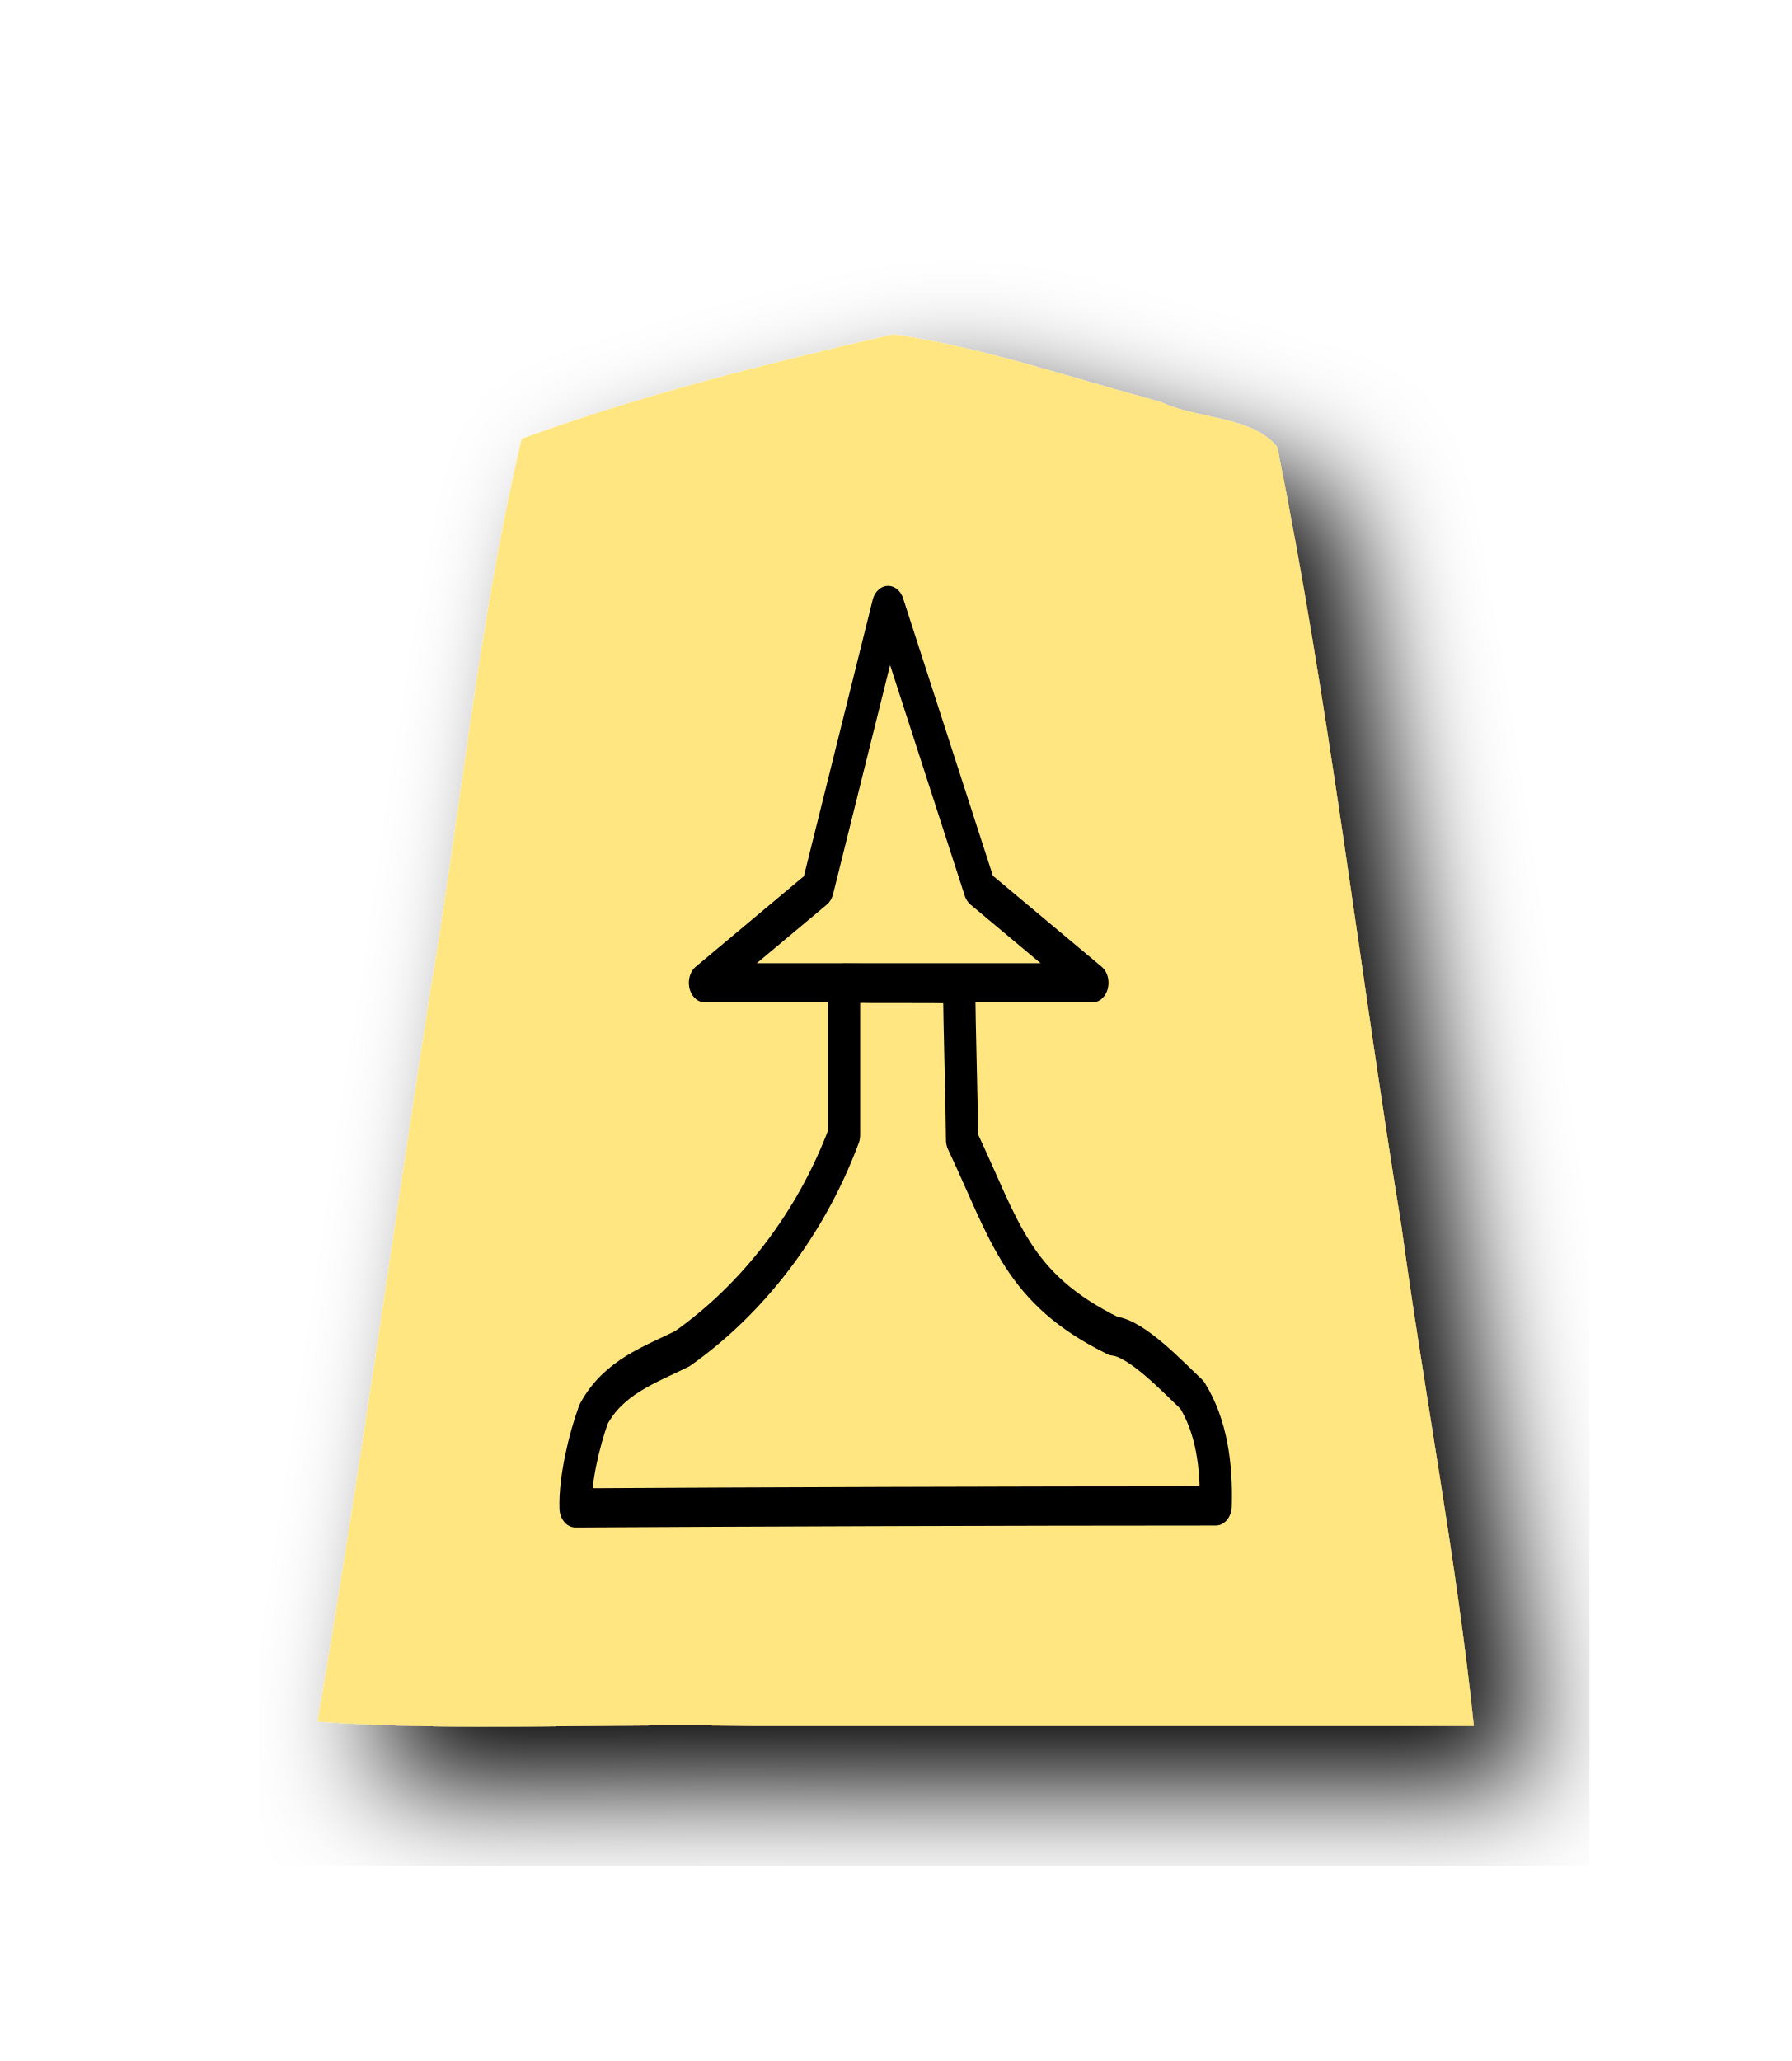
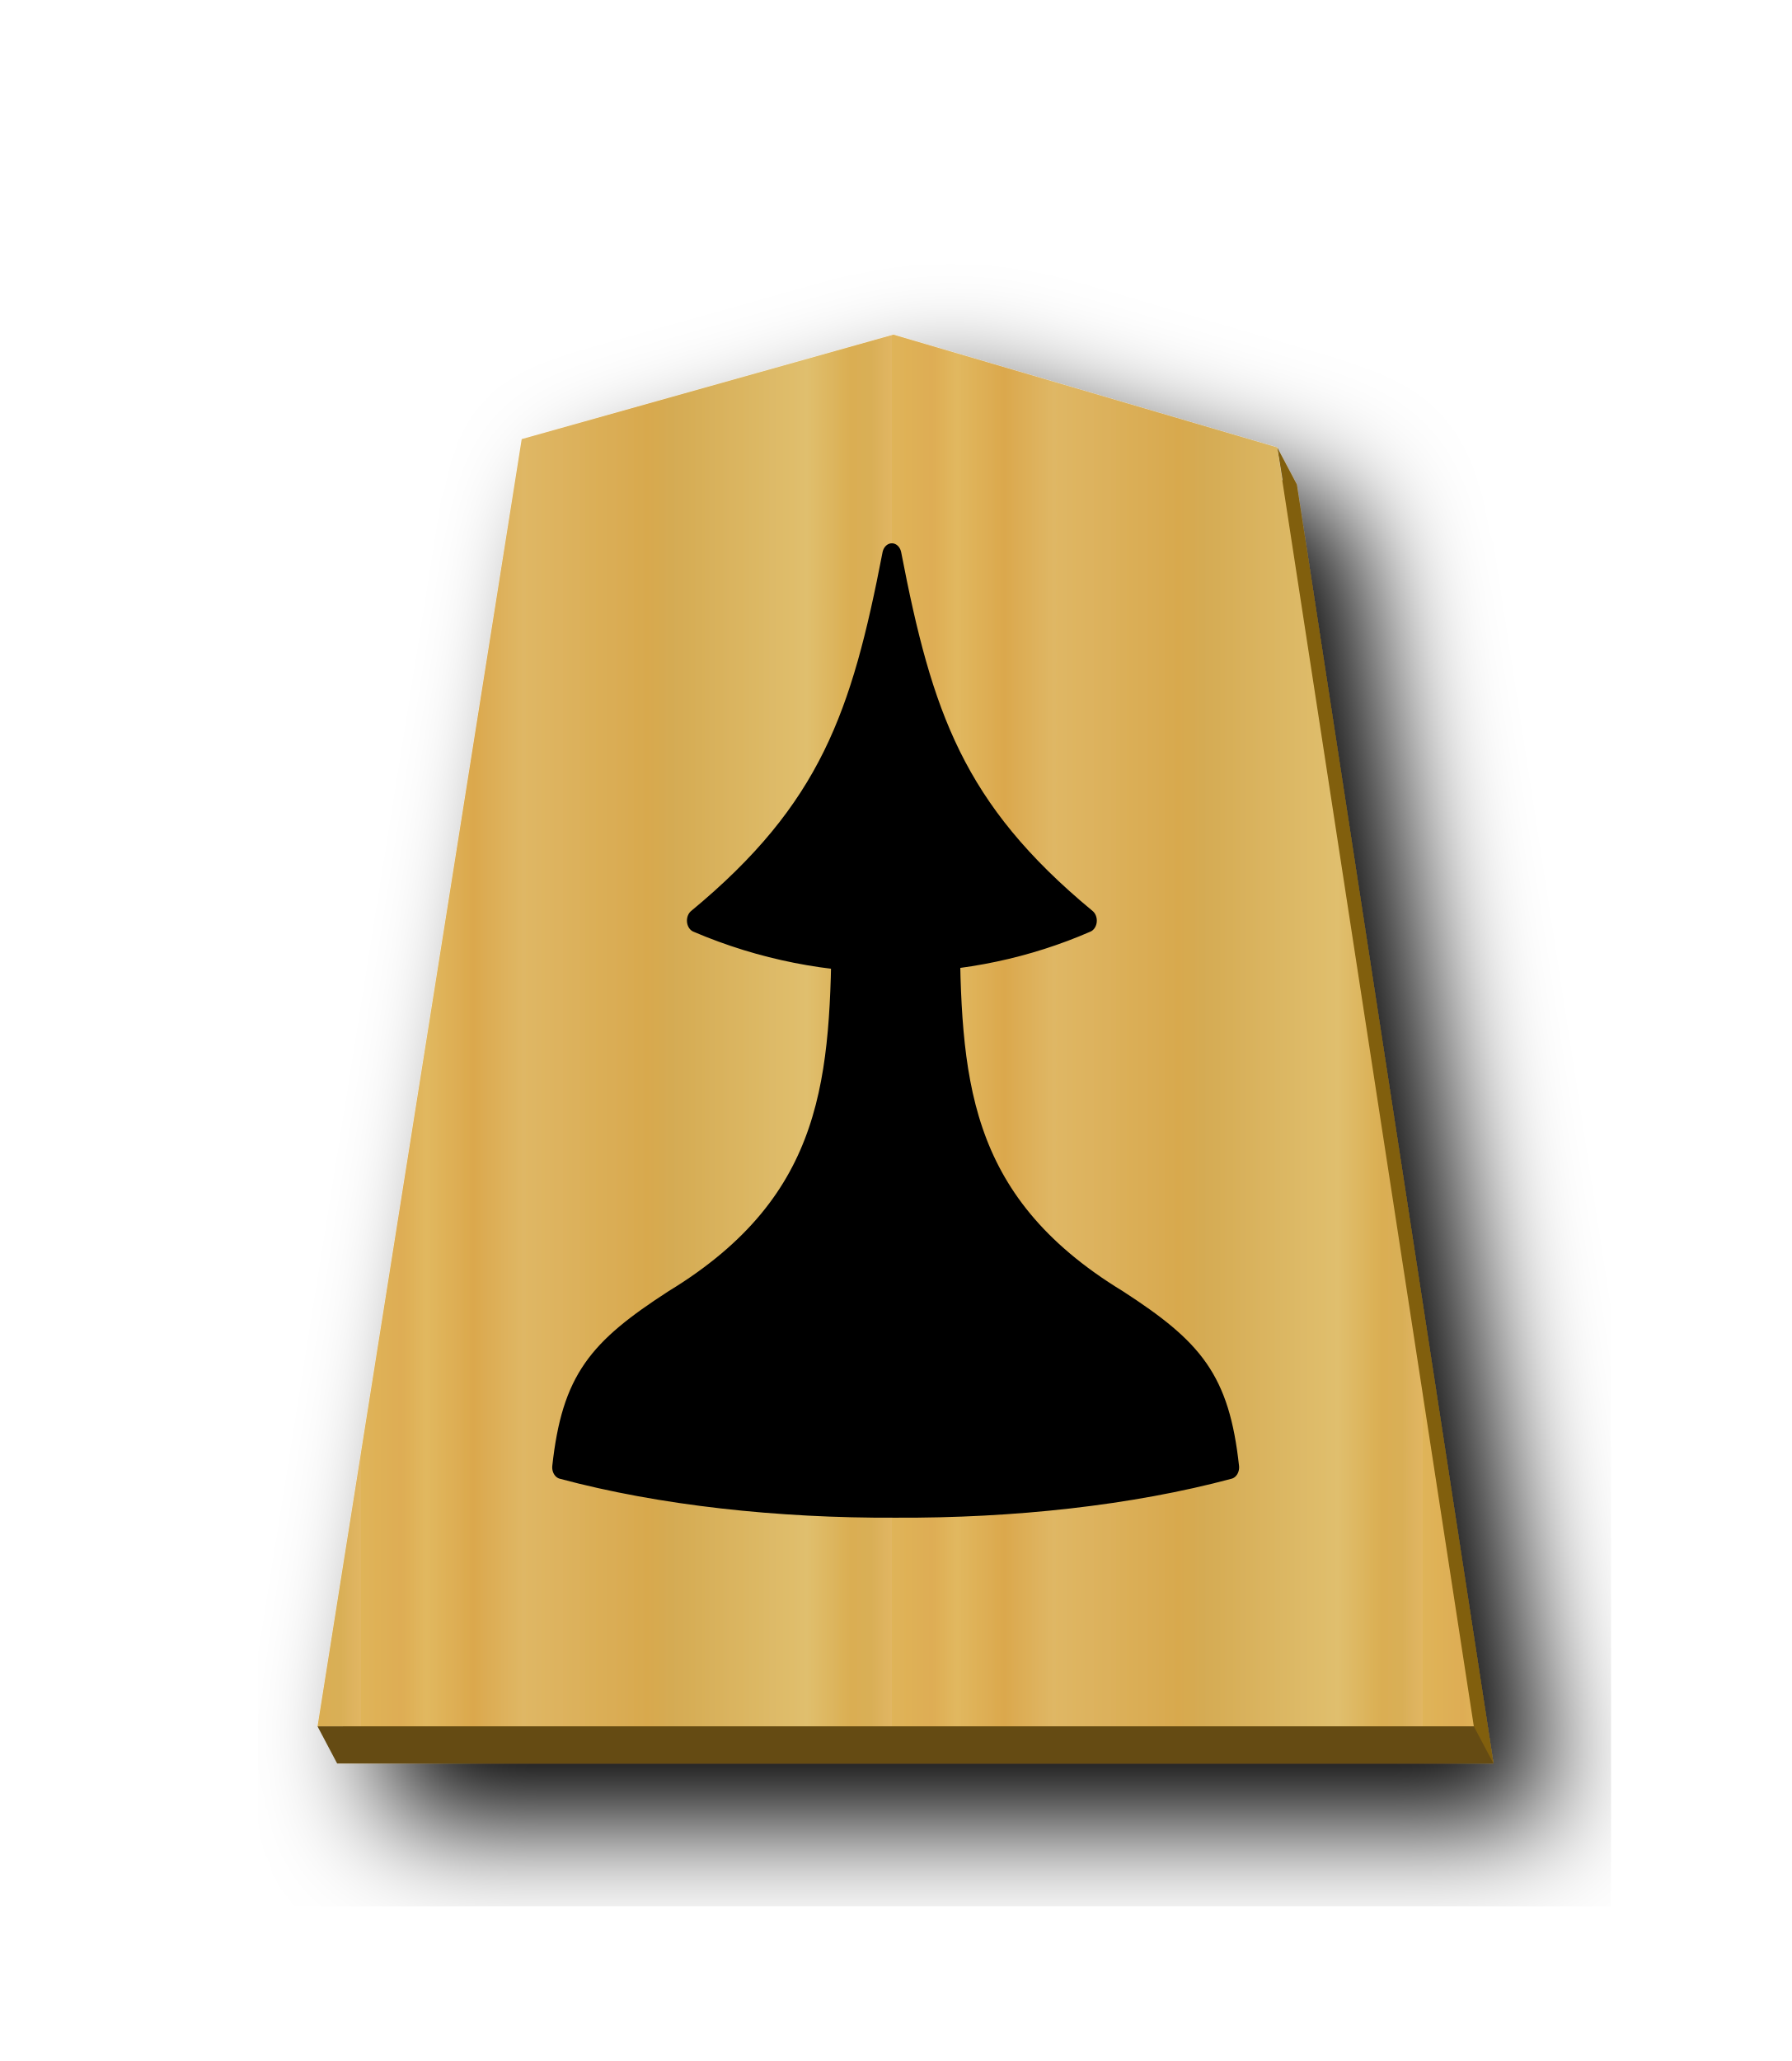
- <svg xmlns="http://www.w3.org/2000/svg" width="52.157" height="60" version="1.1" id="svg1717">
+ <svg xmlns="http://www.w3.org/2000/svg" xmlns:xlink="http://www.w3.org/1999/xlink" width="52.157" height="60" version="1.1" id="svg1717">
  <defs id="defs1721">
    <filter style="color-interpolation-filters:sRGB" id="filter1552">
      <feFlood flood-opacity="0.498" flood-color="rgb(0,0,0)" result="flood" id="feFlood1542" />
      <feComposite in="flood" in2="SourceGraphic" operator="in" result="composite1" id="feComposite1544" />
      <feGaussianBlur in="composite1" stdDeviation="2.5" result="blur" id="feGaussianBlur1546" />
      <feOffset dx="4.57967e-15" dy="4.41314e-15" result="offset" id="feOffset1548" />
      <feComposite in="SourceGraphic" in2="offset" operator="over" result="composite2" id="feComposite1550" />
    </filter>
    <filter style="color-interpolation-filters:sRGB" id="filter1540">
      <feFlood flood-opacity="0.498" flood-color="rgb(0,0,0)" result="flood" id="feFlood1530" />
      <feComposite in="flood" in2="SourceGraphic" operator="in" result="composite1" id="feComposite1532" />
      <feGaussianBlur in="composite1" stdDeviation="2.5" result="blur" id="feGaussianBlur1534" />
      <feOffset dx="4.57967e-15" dy="4.41314e-15" result="offset" id="feOffset1536" />
      <feComposite in="SourceGraphic" in2="offset" operator="over" result="composite2" id="feComposite1538" />
    </filter>
    <filter id="drop-shadow-9">
      <feGaussianBlur in="SourceAlpha" result="blur" stdDeviation="2" id="feGaussianBlur5056" />
      <feOffset result="offsetBlur" dx="2" dy="2" id="feOffset5058" />
      <feBlend in="SourceGraphic" in2="offsetBlur" mode="normal" id="feBlend5060" />
    </filter>
    <filter id="drop-shadow-2">
      <feGaussianBlur in="SourceAlpha" result="blur" stdDeviation="2" id="feGaussianBlur6807" />
      <feOffset result="offsetBlur" dx="2" dy="2" id="feOffset6809" />
      <feBlend in="SourceGraphic" in2="offsetBlur" mode="normal" id="feBlend6811" />
    </filter>
    <filter id="drop-shadow-2-8">
      <feGaussianBlur in="SourceAlpha" result="blur" stdDeviation="2" id="feGaussianBlur6807-2" />
      <feOffset result="offsetBlur" dx="2" dy="2" id="feOffset6809-8" />
      <feBlend in="SourceGraphic" in2="offsetBlur" mode="normal" id="feBlend6811-0" />
    </filter>
    <filter id="drop-shadow-6">
      <feGaussianBlur in="SourceAlpha" result="blur" stdDeviation="2" id="feGaussianBlur5056-9" />
      <feOffset result="offsetBlur" dx="2" dy="2" id="feOffset5058-0" />
      <feBlend in="SourceGraphic" in2="offsetBlur" mode="normal" id="feBlend5060-9" />
    </filter>
    <filter id="drop-shadow-27">
      <feGaussianBlur in="SourceAlpha" result="blur" stdDeviation="2" id="feGaussianBlur5056-5" />
      <feOffset result="offsetBlur" dx="2" dy="2" id="feOffset5058-6" />
      <feBlend in="SourceGraphic" in2="offsetBlur" mode="normal" id="feBlend5060-96" />
    </filter>
    <filter id="drop-shadow-2-88">
      <feGaussianBlur in="SourceAlpha" result="blur" stdDeviation="2" id="feGaussianBlur6807-1" />
      <feOffset result="offsetBlur" dx="2" dy="2" id="feOffset6809-5" />
      <feBlend in="SourceGraphic" in2="offsetBlur" mode="normal" id="feBlend6811-7" />
    </filter>
    <filter id="drop-shadow-2-6">
      <feGaussianBlur in="SourceAlpha" result="blur" stdDeviation="2" id="feGaussianBlur6807-4" />
      <feOffset result="offsetBlur" dx="2" dy="2" id="feOffset6809-6" />
      <feBlend in="SourceGraphic" in2="offsetBlur" mode="normal" id="feBlend6811-8" />
    </filter>
    <filter id="drop-shadow-62">
      <feGaussianBlur in="SourceAlpha" result="blur" stdDeviation="2" id="feGaussianBlur5056-7" />
      <feOffset result="offsetBlur" dx="2" dy="2" id="feOffset5058-9" />
      <feBlend in="SourceGraphic" in2="offsetBlur" mode="normal" id="feBlend5060-1" />
    </filter>
    <filter id="drop-shadow-1">
      <feGaussianBlur in="SourceAlpha" result="blur" stdDeviation="2" id="feGaussianBlur5056-0" />
      <feOffset result="offsetBlur" dx="2" dy="2" id="feOffset5058-7" />
      <feBlend in="SourceGraphic" in2="offsetBlur" mode="normal" id="feBlend5060-4" />
    </filter>
    <filter id="drop-shadow-2-67">
      <feGaussianBlur in="SourceAlpha" result="blur" stdDeviation="2" id="feGaussianBlur6807-7" />
      <feOffset result="offsetBlur" dx="2" dy="2" id="feOffset6809-4" />
      <feBlend in="SourceGraphic" in2="offsetBlur" mode="normal" id="feBlend6811-74" />
    </filter>
    <filter id="drop-shadow-2-86">
      <feGaussianBlur in="SourceAlpha" result="blur" stdDeviation="2" id="feGaussianBlur6807-6" />
      <feOffset result="offsetBlur" dx="2" dy="2" id="feOffset6809-9" />
      <feBlend in="SourceGraphic" in2="offsetBlur" mode="normal" id="feBlend6811-1" />
    </filter>
    <filter id="drop-shadow-22">
      <feGaussianBlur in="SourceAlpha" result="blur" stdDeviation="2" id="feGaussianBlur5056-0-5" />
      <feOffset result="offsetBlur" dx="2" dy="2" id="feOffset5058-0-0" />
      <feBlend in="SourceGraphic" in2="offsetBlur" mode="normal" id="feBlend5060-0" />
    </filter>
    <filter id="drop-shadow-2-8-6">
      <feGaussianBlur in="SourceAlpha" result="blur" stdDeviation="2" id="feGaussianBlur6807-40" />
      <feOffset result="offsetBlur" dx="2" dy="2" id="feOffset6809-4-3" />
      <feBlend in="SourceGraphic" in2="offsetBlur" mode="normal" id="feBlend6811-3" />
    </filter>
    <filter id="drop-shadow-5">
      <feGaussianBlur in="SourceAlpha" result="blur" stdDeviation="2" id="feGaussianBlur5056-6" />
      <feOffset result="offsetBlur" dx="2" dy="2" id="feOffset5058-2" />
      <feBlend in="SourceGraphic" in2="offsetBlur" mode="normal" id="feBlend5060-8" />
    </filter>
    <filter id="drop-shadow-5-9">
      <feGaussianBlur in="SourceAlpha" result="blur" stdDeviation="2" id="feGaussianBlur5056-6-0" />
      <feOffset result="offsetBlur" dx="2" dy="2" id="feOffset5058-2-0" />
      <feBlend in="SourceGraphic" in2="offsetBlur" mode="normal" id="feBlend5060-8-3" />
    </filter>
    <filter id="drop-shadow-2-84">
      <feGaussianBlur in="SourceAlpha" result="blur" stdDeviation="2" id="feGaussianBlur6807-9" />
      <feOffset result="offsetBlur" dx="2" dy="2" id="feOffset6809-5-9" />
      <feBlend in="SourceGraphic" in2="offsetBlur" mode="normal" id="feBlend6811-1-9" />
    </filter>
    <filter id="drop-shadow-2-84-4">
      <feGaussianBlur in="SourceAlpha" result="blur" stdDeviation="2" id="feGaussianBlur6807-9-5" />
      <feOffset result="offsetBlur" dx="2" dy="2" id="feOffset6809-5-7" />
      <feBlend in="SourceGraphic" in2="offsetBlur" mode="normal" id="feBlend6811-1-1" />
    </filter>
    <filter id="drop-shadow-5-1">
      <feGaussianBlur in="SourceAlpha" result="blur" stdDeviation="2" id="feGaussianBlur5056-6-9" />
      <feOffset result="offsetBlur" dx="2" dy="2" id="feOffset5058-2-6" />
      <feBlend in="SourceGraphic" in2="offsetBlur" mode="normal" id="feBlend5060-8-9" />
    </filter>
    <filter id="drop-shadow-5-1-3">
      <feGaussianBlur in="SourceAlpha" result="blur" stdDeviation="2" id="feGaussianBlur5056-6-9-6" />
      <feOffset result="offsetBlur" dx="2" dy="2" id="feOffset5058-2-6-1" />
      <feBlend in="SourceGraphic" in2="offsetBlur" mode="normal" id="feBlend5060-8-9-7" />
    </filter>
    <filter id="drop-shadow-2-84-1">
      <feGaussianBlur in="SourceAlpha" result="blur" stdDeviation="2" id="feGaussianBlur6807-9-0" />
      <feOffset result="offsetBlur" dx="2" dy="2" id="feOffset6809-5-3" />
      <feBlend in="SourceGraphic" in2="offsetBlur" mode="normal" id="feBlend6811-1-0" />
    </filter>
    <filter id="drop-shadow-2-84-1-0">
      <feGaussianBlur in="SourceAlpha" result="blur" stdDeviation="2" id="feGaussianBlur6807-9-0-0" />
      <feOffset result="offsetBlur" dx="2" dy="2" id="feOffset6809-5-3-6" />
      <feBlend in="SourceGraphic" in2="offsetBlur" mode="normal" id="feBlend6811-1-0-3" />
    </filter>
    <filter id="drop-shadow-5-1-2">
      <feGaussianBlur in="SourceAlpha" result="blur" stdDeviation="2" id="feGaussianBlur5056-6-9-8" />
      <feOffset result="offsetBlur" dx="2" dy="2" id="feOffset5058-2-6-5" />
      <feBlend in="SourceGraphic" in2="offsetBlur" mode="normal" id="feBlend5060-8-9-1" />
    </filter>
    <filter id="drop-shadow-5-1-2-8">
      <feGaussianBlur in="SourceAlpha" result="blur" stdDeviation="2" id="feGaussianBlur5056-6-9-8-3" />
      <feOffset result="offsetBlur" dx="2" dy="2" id="feOffset5058-2-6-5-7" />
      <feBlend in="SourceGraphic" in2="offsetBlur" mode="normal" id="feBlend5060-8-9-1-4" />
    </filter>
    <filter id="drop-shadow-2-84-1-0-0">
      <feGaussianBlur in="SourceAlpha" result="blur" stdDeviation="2" id="feGaussianBlur6807-9-0-9" />
      <feOffset result="offsetBlur" dx="2" dy="2" id="feOffset6809-5-3-1" />
      <feBlend in="SourceGraphic" in2="offsetBlur" mode="normal" id="feBlend6811-1-0-0" />
    </filter>
    <filter id="drop-shadow-2-84-1-0-1">
      <feGaussianBlur in="SourceAlpha" result="blur" stdDeviation="2" id="feGaussianBlur6807-9-0-9-0" />
      <feOffset result="offsetBlur" dx="2" dy="2" id="feOffset6809-5-3-1-2" />
      <feBlend in="SourceGraphic" in2="offsetBlur" mode="normal" id="feBlend6811-1-0-0-7" />
    </filter>
    <filter id="drop-shadow-5-1-1">
      <feGaussianBlur in="SourceAlpha" result="blur" stdDeviation="2" id="feGaussianBlur5056-6-9-88" />
      <feOffset result="offsetBlur" dx="2" dy="2" id="feOffset5058-2-6-1-6" />
      <feBlend in="SourceGraphic" in2="offsetBlur" mode="normal" id="feBlend5060-8-9-5" />
    </filter>
+     <linearGradient id="linearGradient12530">
+       <stop style="stop-color:#dfb459;stop-opacity:1" offset="0" id="stop12526" />
+       <stop id="stop16843" offset="0.076" style="stop-color:#dead54;stop-opacity:1" />
+       <stop id="stop12556" offset="0.123" style="stop-color:#e1b85f;stop-opacity:1" />
+       <stop id="stop12532" offset="0.212" style="stop-color:#dba84d;stop-opacity:1" />
+       <stop style="stop-color:#dfb765;stop-opacity:1" offset="0.305" id="stop12564" />
+       <stop style="stop-color:#d8a94e;stop-opacity:1" offset="0.539" id="stop12558" />
+       <stop id="stop12562" offset="0.586" style="stop-color:#d5ab53;stop-opacity:1" />
+       <stop style="stop-color:#e0bf6e;stop-opacity:1" offset="0.84" id="stop12534" />
+       <stop id="stop16845" offset="0.924" style="stop-color:#daae52;stop-opacity:1" />
+       <stop id="stop12560" offset="0.962" style="stop-color:#d9af57;stop-opacity:1" />
+       <stop style="stop-color:#e1b663;stop-opacity:1" offset="1" id="stop12528" />
+     </linearGradient>
+     <filter id="drop-shadow-5-1-5">
+       <feGaussianBlur in="SourceAlpha" result="blur" stdDeviation="2" id="feGaussianBlur5056-6-9-83" />
+       <feOffset result="offsetBlur" dx="2" dy="2" id="feOffset5058-2-6-8" />
+       <feBlend in="SourceGraphic" in2="offsetBlur" mode="normal" id="feBlend5060-8-9-3" />
+     </filter>
+     <linearGradient xlink:href="#linearGradient12530" id="linearGradient69389" x1="-29.351" y1="30.267" x2="-11.018" y2="30.267" gradientUnits="userSpaceOnUse" spreadMethod="repeat" />
  </defs>
  <filter id="drop-shadow">
    <feGaussianBlur in="SourceAlpha" result="blur" stdDeviation="2" id="feGaussianBlur1692" />
    <feOffset result="offsetBlur" dx="2" dy="2" id="feOffset1694" />
    <feBlend in="SourceGraphic" in2="offsetBlur" mode="normal" id="feBlend1696" />
  </filter>
-   <g transform="translate(-371.4972,-25.13522)" style="display:inline;fill:#ffe680" id="g9508">
-     <g style="display:inline;filter:url(#drop-shadow-5-1-1);fill:#ffe680" id="g5079-1-9-2" transform="matrix(0.8430567,0,0,0.8430567,406.7498,29.60857)">
-       <path style="fill:#ffe680" id="path5063-7-5-0" d="m -10.96,6.237 c -4.319,1 -8.69,2.088 -12.838,3.608 -1.492,6.331 -2.103,12.88 -3.191,19.305 -1.285,8.332 -2.439,16.689 -3.86,24.997 4.847,0.346 10,0.05 14.963,0.148 H 9.085 c -0.585,-5.657 -1.718,-11.523 -2.502,-17.26 -1.462,-8.96 -2.486,-18.012 -4.288,-26.903 -0.885,-1.093 -2.799,-0.957 -4.037,-1.564 -3.053,-0.81 -6.099,-1.875 -9.218,-2.332 z" />
+   <g transform="matrix(0.8430567,0,0,0.8430567,35.25264,4.483395)" id="g5079-1-9-2" style="display:inline;filter:url(#drop-shadow-5-1-1);fill-opacity:1;fill:url(#linearGradient69389)">
+     <path style="fill:#815e0c;fill-opacity:1;stroke-width:0.843" d="M 26.584 10.822 L 15.762 13.863 L 9.816 51.338 L 43.484 51.338 L 37.76 14.105 L 37.188 13.025 L 37.348 13.984 C 33.76 12.931 30.17 11.874 26.584 10.822 z " transform="matrix(1.18616,0,0,1.18616,-41.81527,-5.318023)" id="path69391" />
+     <path d="m -10.96,6.237 -12.838,3.608 -7.051,44.451 39.934,-5.44e-4 -6.79,-44.163 C -2.123,8.835 -6.544,7.532 -10.96,6.237 Z" id="path5063-7-5-0" style="fill:url(#linearGradient69389);fill-opacity:1;" />
+   </g>
+   <g style="display:inline;stroke:#000000;stroke-width:1.313;stroke-miterlimit:4;stroke-dasharray:none;paint-order:stroke fill markers" transform="matrix(0.4248315,0,0,0.5170919,35.69064,-2.688383)" id="g2182-3">
+     <g style="stroke:#000000;stroke-width:1.313;stroke-miterlimit:4;stroke-dasharray:none" id="g2180-9" transform="translate(0.4695196,-1.501501)">
+       <path style="fill:#000000;stroke:#000000;stroke-width:1.313;stroke-linecap:butt;stroke-linejoin:round;stroke-miterlimit:4;stroke-dasharray:none;stroke-opacity:1;paint-order:stroke fill markers" d="m -23.356,37.944 c -2.135,9.082 -4.332,14.439 -13.389,20.588 8.913,3.135 18.7,2.897 26.778,0 -9.057,-6.15 -11.255,-11.506 -13.389,-20.588 z" id="path2176-6" />
+       <path style="fill:#000000;stroke:#000000;stroke-width:1.313;stroke-linecap:butt;stroke-linejoin:round;stroke-miterlimit:4;stroke-dasharray:none;stroke-opacity:1;paint-order:stroke fill markers" d="m -26.818,58.55 c -0.102,8.756 -0.371,15.837 -11.545,21.429 -5.232,2.786 -6.963,4.475 -7.615,9.332 6.785,1.494 14.836,2.21 22.882,2.179 8.046,0.031 16.098,-0.686 22.882,-2.179 C -0.864,84.454 -2.595,82.764 -7.828,79.978 -19.002,74.387 -19.271,67.306 -19.373,58.55 v 4e-6 c -1.241,0.019 -2.482,0.02 -3.722,0.019 -1.241,7.29e-4 -2.482,-2.33e-4 -3.722,-0.019 z" id="path2178-9" />
    </g>
  </g>
-   <g style="display:inline;stroke:#000000;stroke-width:2.298;stroke-miterlimit:4;stroke-dasharray:none;paint-order:stroke fill markers" transform="matrix(0.4080615,0,0,0.49668,35.51955,-0.4600383)" id="g2182">
-     <g style="stroke:#000000;stroke-width:2.298;stroke-miterlimit:4;stroke-dasharray:none" id="g2180">
-       <path style="fill:none;stroke:#000000;stroke-width:2.298;stroke-linecap:butt;stroke-linejoin:round;stroke-miterlimit:4;stroke-dasharray:none;stroke-opacity:1;paint-order:stroke fill markers" d="m -23.676,36.415 -5.027,16.588 -8.042,5.529 h 27.646 l -8.042,-5.529 z" id="path2176" />
-       <path id="path2178" d="m -26.818,58.55 v 8.901 c -2.385,5.258 -6.572,9.647 -11.545,12.528 -2.257,0.927 -4.907,1.65 -6.331,3.845 -0.66,1.482 -1.344,3.86 -1.284,5.487 12.171,-0.062 31.55,-0.117 45.675,-0.117 0.086,-2.303 -0.287,-4.671 -1.69,-6.51 -1.292,-0.995 -3.956,-3.333 -5.6,-3.448 -6.908,-2.794 -7.711,-6.117 -10.806,-11.505 -0.04,-3.048 -0.175,-6.094 -0.215,-9.143 -2.735,-0.042 -5.47,0.004 -8.205,-0.038 z" style="fill:none;stroke:#000000;stroke-width:2.298;stroke-linecap:butt;stroke-linejoin:round;stroke-miterlimit:4;stroke-dasharray:none;stroke-opacity:1;paint-order:stroke fill markers" />
-     </g>
-   </g>
+   <path style="fill:#654b13;stroke:none;stroke-width:1px;stroke-linecap:butt;stroke-linejoin:miter;stroke-opacity:1;fill-opacity:1" d="m 9.245,50.258 0.571,1.08 H 43.484 L 42.912,50.258 Z" id="path69400" />
</svg>
